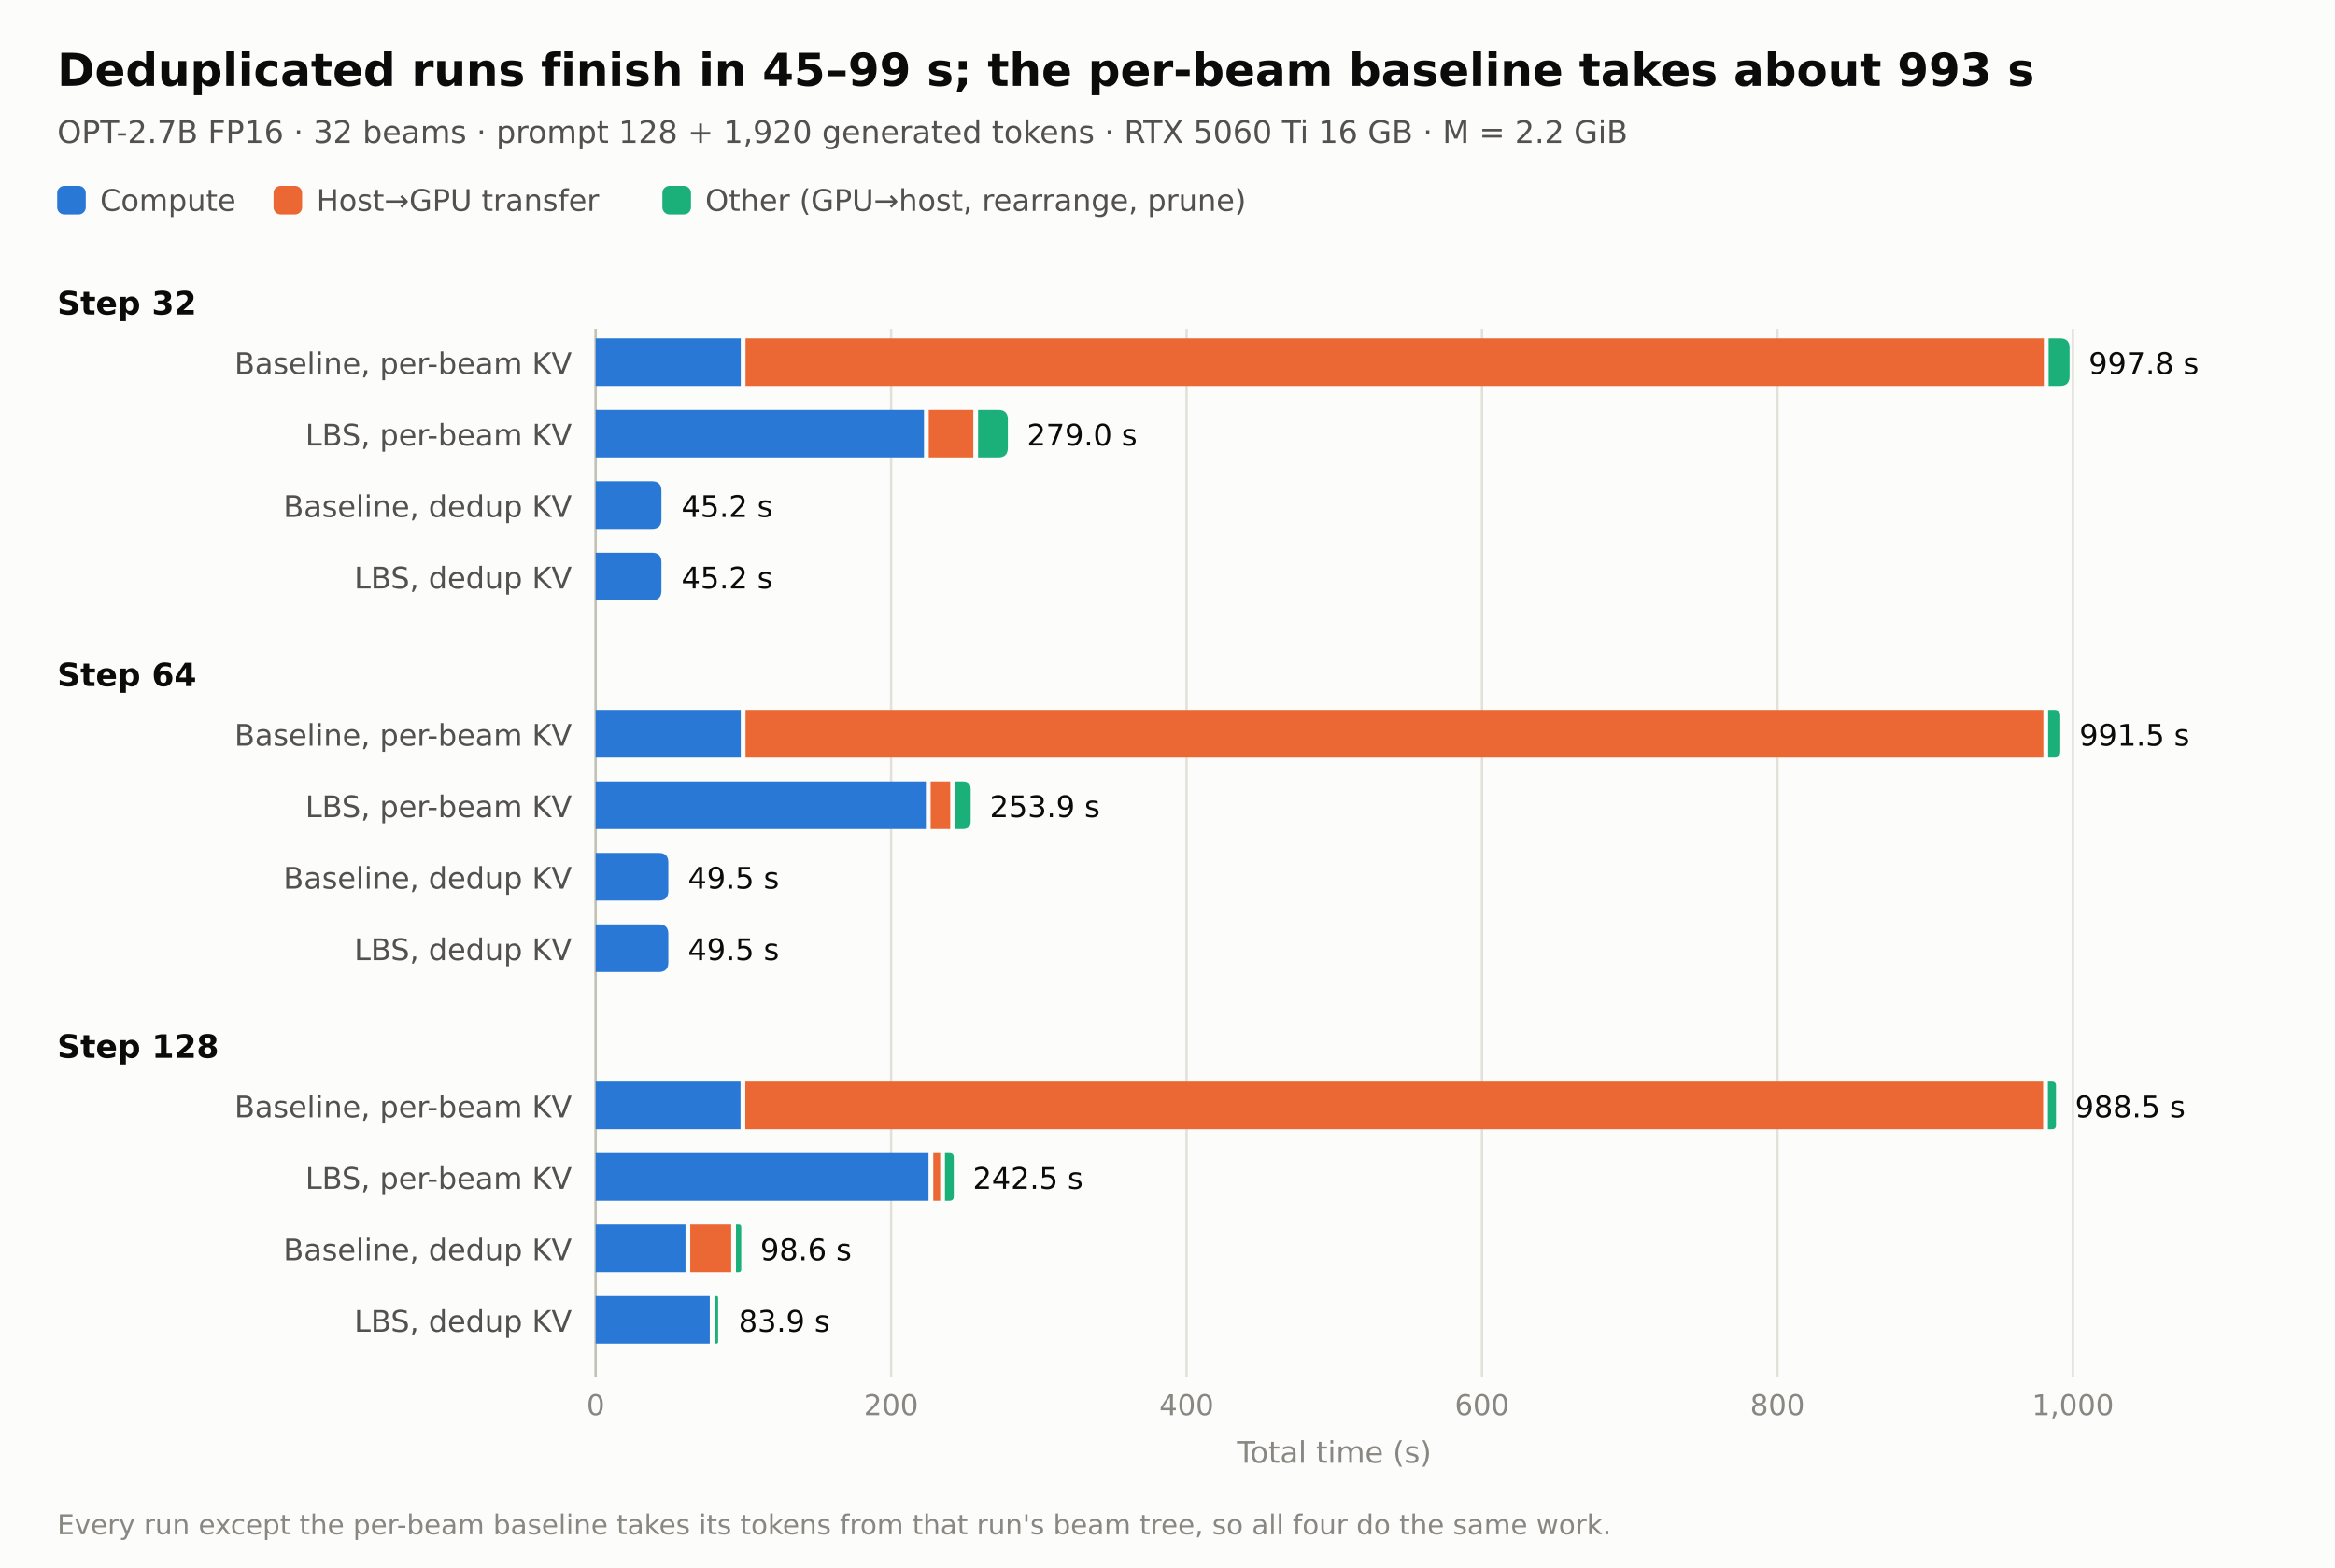
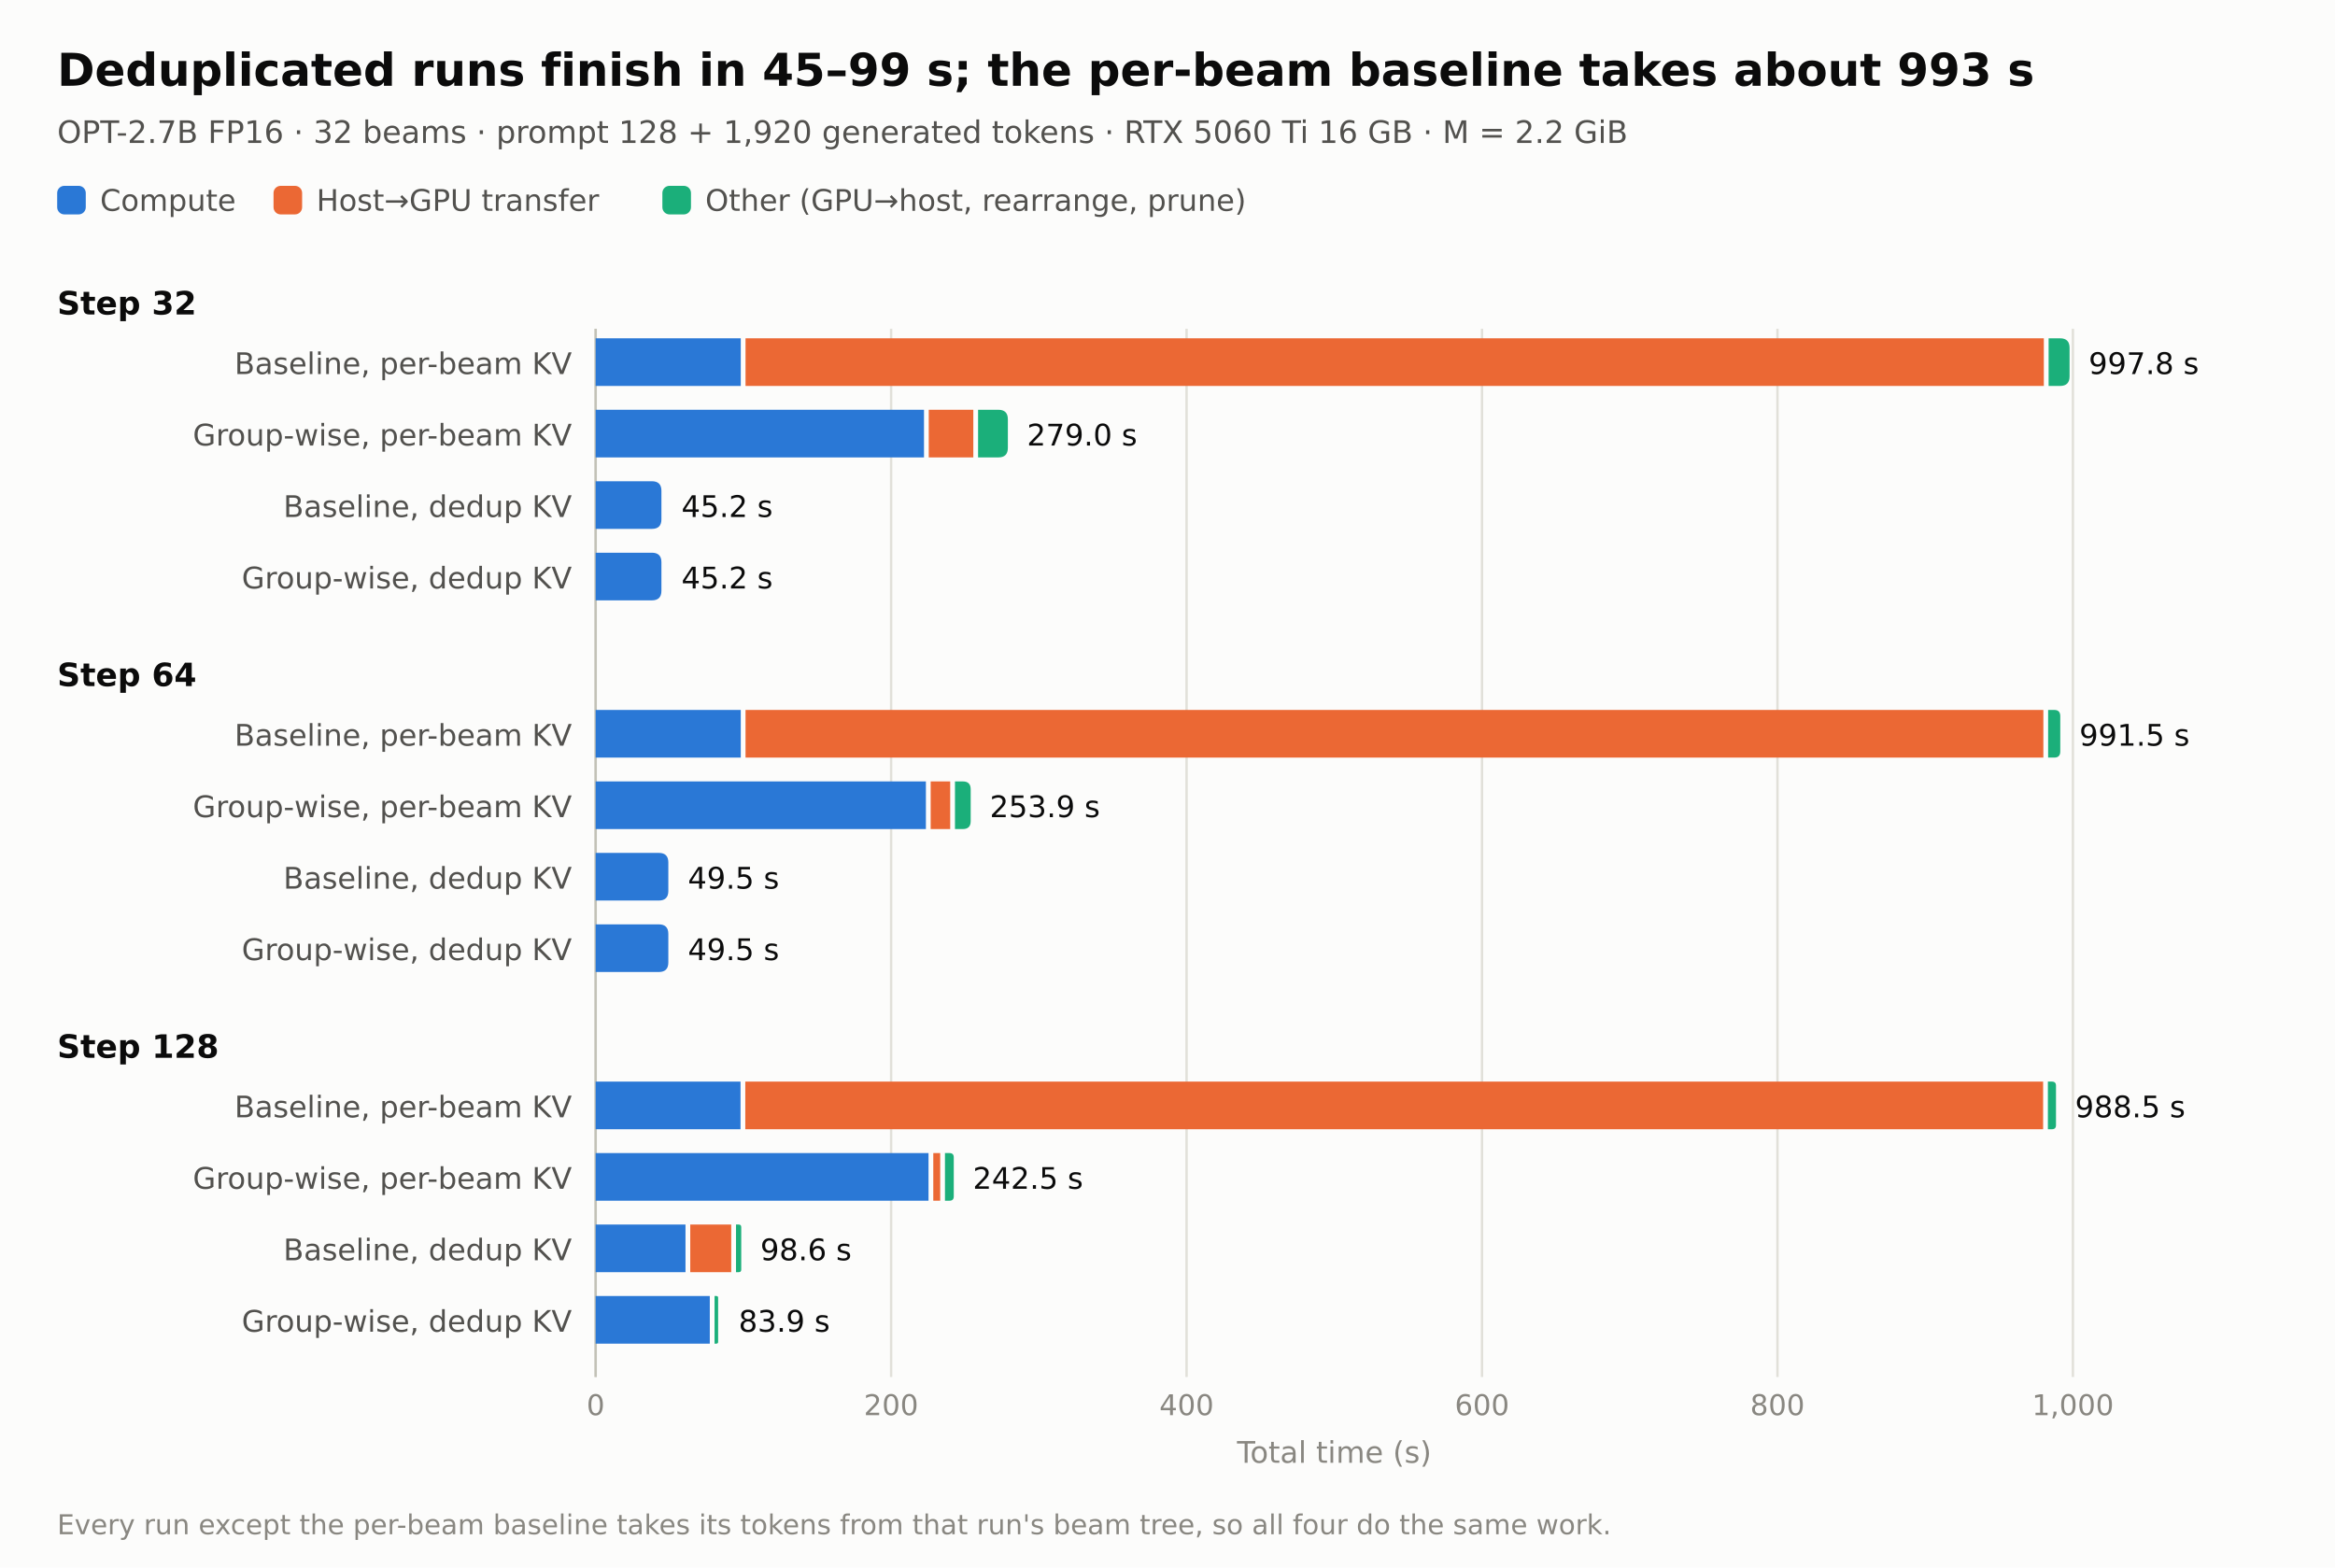
<svg xmlns="http://www.w3.org/2000/svg" width="980" height="658" viewBox="0 0 980 658">
  <rect width="980" height="658" fill="#fcfcfb" />
  <text x="24.0" y="36.0" font-family="DejaVu Sans, Liberation Sans, Arial, Helvetica, sans-serif" font-size="19" font-weight="bold" fill="#0b0b0b" text-anchor="start">Deduplicated runs finish in 45–99 s; the per-beam baseline takes about 993 s</text>
  <text x="24.0" y="60.0" font-family="DejaVu Sans, Liberation Sans, Arial, Helvetica, sans-serif" font-size="13" font-weight="normal" fill="#52514e" text-anchor="start">OPT-2.7B FP16 · 32 beams · prompt 128 + 1,920 generated tokens · RTX 5060 Ti 16 GB · M = 2.2 GiB</text>
  <rect x="24.0" y="78.0" width="12.0" height="12.0" rx="3" fill="#2a78d6" />
  <text x="42.0" y="88.5" font-family="DejaVu Sans, Liberation Sans, Arial, Helvetica, sans-serif" font-size="12.5" font-weight="normal" fill="#52514e" text-anchor="start">Compute</text>
  <rect x="114.8" y="78.0" width="12.0" height="12.0" rx="3" fill="#eb6834" />
  <text x="132.8" y="88.5" font-family="DejaVu Sans, Liberation Sans, Arial, Helvetica, sans-serif" font-size="12.5" font-weight="normal" fill="#52514e" text-anchor="start">Host→GPU transfer</text>
  <rect x="278.0" y="78.0" width="12.0" height="12.0" rx="3" fill="#1baf7a" />
  <text x="296.0" y="88.5" font-family="DejaVu Sans, Liberation Sans, Arial, Helvetica, sans-serif" font-size="12.5" font-weight="normal" fill="#52514e" text-anchor="start">Other (GPU→host, rearrange, prune)</text>
  <line x1="250.0" y1="138.0" x2="250.0" y2="578.0" stroke="#e1e0d9" stroke-width="1" />
  <text x="250.0" y="594.0" font-family="DejaVu Sans, Liberation Sans, Arial, Helvetica, sans-serif" font-size="12" font-weight="normal" fill="#898781" text-anchor="middle">0</text>
  <line x1="374.0" y1="138.0" x2="374.0" y2="578.0" stroke="#e1e0d9" stroke-width="1" />
  <text x="374.0" y="594.0" font-family="DejaVu Sans, Liberation Sans, Arial, Helvetica, sans-serif" font-size="12" font-weight="normal" fill="#898781" text-anchor="middle">200</text>
  <line x1="498.0" y1="138.0" x2="498.0" y2="578.0" stroke="#e1e0d9" stroke-width="1" />
  <text x="498.0" y="594.0" font-family="DejaVu Sans, Liberation Sans, Arial, Helvetica, sans-serif" font-size="12" font-weight="normal" fill="#898781" text-anchor="middle">400</text>
  <line x1="622.0" y1="138.0" x2="622.0" y2="578.0" stroke="#e1e0d9" stroke-width="1" />
  <text x="622.0" y="594.0" font-family="DejaVu Sans, Liberation Sans, Arial, Helvetica, sans-serif" font-size="12" font-weight="normal" fill="#898781" text-anchor="middle">600</text>
  <line x1="746.0" y1="138.0" x2="746.0" y2="578.0" stroke="#e1e0d9" stroke-width="1" />
  <text x="746.0" y="594.0" font-family="DejaVu Sans, Liberation Sans, Arial, Helvetica, sans-serif" font-size="12" font-weight="normal" fill="#898781" text-anchor="middle">800</text>
  <line x1="870.0" y1="138.0" x2="870.0" y2="578.0" stroke="#e1e0d9" stroke-width="1" />
  <text x="870.0" y="594.0" font-family="DejaVu Sans, Liberation Sans, Arial, Helvetica, sans-serif" font-size="12" font-weight="normal" fill="#898781" text-anchor="middle">1,000</text>
  <line x1="250.0" y1="138.0" x2="250.0" y2="578.0" stroke="#c3c2b7" stroke-width="1" />
  <text x="560.0" y="614.0" font-family="DejaVu Sans, Liberation Sans, Arial, Helvetica, sans-serif" font-size="12.5" font-weight="normal" fill="#898781" text-anchor="middle">Total time (s)</text>
  <text x="24.0" y="132.0" font-family="DejaVu Sans, Liberation Sans, Arial, Helvetica, sans-serif" font-size="13.5" font-weight="bold" fill="#0b0b0b" text-anchor="start">Step 32</text>
  <text x="240.0" y="157.0" font-family="DejaVu Sans, Liberation Sans, Arial, Helvetica, sans-serif" font-size="12.5" font-weight="normal" fill="#52514e" text-anchor="end">Baseline, per-beam KV</text>
  <path d="M250.0,142.0 H310.9 Q310.9,142.0 310.9,142.0 V162.0 Q310.9,162.0 310.9,162.0 H250.0 Z" fill="#2a78d6" />
  <path d="M312.9,142.0 H857.8 Q857.8,142.0 857.8,142.0 V162.0 Q857.8,162.0 857.8,162.0 H312.9 Z" fill="#eb6834" />
  <path d="M859.8,142.0 H864.6 Q868.6,142.0 868.6,146.0 V158.0 Q868.6,162.0 864.6,162.0 H859.8 Z" fill="#1baf7a" />
  <text x="876.6" y="157.0" font-family="DejaVu Sans, Liberation Sans, Arial, Helvetica, sans-serif" font-size="12.5" font-weight="normal" fill="#0b0b0b" text-anchor="start">997.8 s</text>
-   <text x="240.0" y="187.0" font-family="DejaVu Sans, Liberation Sans, Arial, Helvetica, sans-serif" font-size="12.5" font-weight="normal" fill="#52514e" text-anchor="end">LBS, per-beam KV</text>
+   <text x="240.0" y="187.0" font-family="DejaVu Sans, Liberation Sans, Arial, Helvetica, sans-serif" font-size="12.5" font-weight="normal" fill="#52514e" text-anchor="end">Group-wise, per-beam KV</text>
  <path d="M250.0,172.0 H387.8 Q387.8,172.0 387.8,172.0 V192.0 Q387.8,192.0 387.8,192.0 H250.0 Z" fill="#2a78d6" />
  <path d="M389.8,172.0 H408.5 Q408.5,172.0 408.5,172.0 V192.0 Q408.5,192.0 408.5,192.0 H389.8 Z" fill="#eb6834" />
  <path d="M410.5,172.0 H419.0 Q423.0,172.0 423.0,176.0 V188.0 Q423.0,192.0 419.0,192.0 H410.5 Z" fill="#1baf7a" />
  <text x="431.0" y="187.0" font-family="DejaVu Sans, Liberation Sans, Arial, Helvetica, sans-serif" font-size="12.5" font-weight="normal" fill="#0b0b0b" text-anchor="start">279.0 s</text>
  <text x="240.0" y="217.0" font-family="DejaVu Sans, Liberation Sans, Arial, Helvetica, sans-serif" font-size="12.5" font-weight="normal" fill="#52514e" text-anchor="end">Baseline, dedup KV</text>
  <path d="M250.0,202.0 H273.6 Q277.6,202.0 277.6,206.0 V218.0 Q277.6,222.0 273.6,222.0 H250.0 Z" fill="#2a78d6" />
  <text x="286.0" y="217.0" font-family="DejaVu Sans, Liberation Sans, Arial, Helvetica, sans-serif" font-size="12.5" font-weight="normal" fill="#0b0b0b" text-anchor="start">45.2 s</text>
-   <text x="240.0" y="247.0" font-family="DejaVu Sans, Liberation Sans, Arial, Helvetica, sans-serif" font-size="12.5" font-weight="normal" fill="#52514e" text-anchor="end">LBS, dedup KV</text>
+   <text x="240.0" y="247.0" font-family="DejaVu Sans, Liberation Sans, Arial, Helvetica, sans-serif" font-size="12.5" font-weight="normal" fill="#52514e" text-anchor="end">Group-wise, dedup KV</text>
  <path d="M250.0,232.0 H273.6 Q277.6,232.0 277.6,236.0 V248.0 Q277.6,252.0 273.6,252.0 H250.0 Z" fill="#2a78d6" />
  <text x="286.0" y="247.0" font-family="DejaVu Sans, Liberation Sans, Arial, Helvetica, sans-serif" font-size="12.5" font-weight="normal" fill="#0b0b0b" text-anchor="start">45.2 s</text>
  <text x="24.0" y="288.0" font-family="DejaVu Sans, Liberation Sans, Arial, Helvetica, sans-serif" font-size="13.5" font-weight="bold" fill="#0b0b0b" text-anchor="start">Step 64</text>
  <text x="240.0" y="313.0" font-family="DejaVu Sans, Liberation Sans, Arial, Helvetica, sans-serif" font-size="12.5" font-weight="normal" fill="#52514e" text-anchor="end">Baseline, per-beam KV</text>
  <path d="M250.0,298.0 H310.9 Q310.9,298.0 310.9,298.0 V318.0 Q310.9,318.0 310.9,318.0 H250.0 Z" fill="#2a78d6" />
  <path d="M312.9,298.0 H857.6 Q857.6,298.0 857.6,298.0 V318.0 Q857.6,318.0 857.6,318.0 H312.9 Z" fill="#eb6834" />
  <path d="M859.6,298.0 H862.2 Q864.7,298.0 864.7,300.6 V315.4 Q864.7,318.0 862.2,318.0 H859.6 Z" fill="#1baf7a" />
  <text x="872.7" y="313.0" font-family="DejaVu Sans, Liberation Sans, Arial, Helvetica, sans-serif" font-size="12.5" font-weight="normal" fill="#0b0b0b" text-anchor="start">991.5 s</text>
-   <text x="240.0" y="343.0" font-family="DejaVu Sans, Liberation Sans, Arial, Helvetica, sans-serif" font-size="12.5" font-weight="normal" fill="#52514e" text-anchor="end">LBS, per-beam KV</text>
+   <text x="240.0" y="343.0" font-family="DejaVu Sans, Liberation Sans, Arial, Helvetica, sans-serif" font-size="12.5" font-weight="normal" fill="#52514e" text-anchor="end">Group-wise, per-beam KV</text>
  <path d="M250.0,328.0 H388.6 Q388.6,328.0 388.6,328.0 V348.0 Q388.6,348.0 388.6,348.0 H250.0 Z" fill="#2a78d6" />
  <path d="M390.6,328.0 H398.8 Q398.8,328.0 398.8,328.0 V348.0 Q398.8,348.0 398.8,348.0 H390.6 Z" fill="#eb6834" />
  <path d="M400.8,328.0 H404.1 Q407.4,328.0 407.4,331.3 V344.7 Q407.4,348.0 404.1,348.0 H400.8 Z" fill="#1baf7a" />
  <text x="415.4" y="343.0" font-family="DejaVu Sans, Liberation Sans, Arial, Helvetica, sans-serif" font-size="12.5" font-weight="normal" fill="#0b0b0b" text-anchor="start">253.9 s</text>
  <text x="240.0" y="373.0" font-family="DejaVu Sans, Liberation Sans, Arial, Helvetica, sans-serif" font-size="12.5" font-weight="normal" fill="#52514e" text-anchor="end">Baseline, dedup KV</text>
  <path d="M250.0,358.0 H276.5 Q280.5,358.0 280.5,362.0 V374.0 Q280.5,378.0 276.5,378.0 H250.0 Z" fill="#2a78d6" />
  <text x="288.7" y="373.0" font-family="DejaVu Sans, Liberation Sans, Arial, Helvetica, sans-serif" font-size="12.5" font-weight="normal" fill="#0b0b0b" text-anchor="start">49.5 s</text>
-   <text x="240.0" y="403.0" font-family="DejaVu Sans, Liberation Sans, Arial, Helvetica, sans-serif" font-size="12.5" font-weight="normal" fill="#52514e" text-anchor="end">LBS, dedup KV</text>
+   <text x="240.0" y="403.0" font-family="DejaVu Sans, Liberation Sans, Arial, Helvetica, sans-serif" font-size="12.5" font-weight="normal" fill="#52514e" text-anchor="end">Group-wise, dedup KV</text>
  <path d="M250.0,388.0 H276.5 Q280.5,388.0 280.5,392.0 V404.0 Q280.5,408.0 276.5,408.0 H250.0 Z" fill="#2a78d6" />
  <text x="288.7" y="403.0" font-family="DejaVu Sans, Liberation Sans, Arial, Helvetica, sans-serif" font-size="12.5" font-weight="normal" fill="#0b0b0b" text-anchor="start">49.5 s</text>
  <text x="24.0" y="444.0" font-family="DejaVu Sans, Liberation Sans, Arial, Helvetica, sans-serif" font-size="13.5" font-weight="bold" fill="#0b0b0b" text-anchor="start">Step 128</text>
  <text x="240.0" y="469.0" font-family="DejaVu Sans, Liberation Sans, Arial, Helvetica, sans-serif" font-size="12.5" font-weight="normal" fill="#52514e" text-anchor="end">Baseline, per-beam KV</text>
  <path d="M250.0,454.0 H310.8 Q310.8,454.0 310.8,454.0 V474.0 Q310.8,474.0 310.8,474.0 H250.0 Z" fill="#2a78d6" />
  <path d="M312.8,454.0 H857.5 Q857.5,454.0 857.5,454.0 V474.0 Q857.5,474.0 857.5,474.0 H312.8 Z" fill="#eb6834" />
  <path d="M859.5,454.0 H861.2 Q862.9,454.0 862.9,455.7 V472.3 Q862.9,474.0 861.2,474.0 H859.5 Z" fill="#1baf7a" />
  <text x="870.9" y="469.0" font-family="DejaVu Sans, Liberation Sans, Arial, Helvetica, sans-serif" font-size="12.5" font-weight="normal" fill="#0b0b0b" text-anchor="start">988.5 s</text>
-   <text x="240.0" y="499.0" font-family="DejaVu Sans, Liberation Sans, Arial, Helvetica, sans-serif" font-size="12.5" font-weight="normal" fill="#52514e" text-anchor="end">LBS, per-beam KV</text>
+   <text x="240.0" y="499.0" font-family="DejaVu Sans, Liberation Sans, Arial, Helvetica, sans-serif" font-size="12.5" font-weight="normal" fill="#52514e" text-anchor="end">Group-wise, per-beam KV</text>
  <path d="M250.0,484.0 H389.7 Q389.7,484.0 389.7,484.0 V504.0 Q389.7,504.0 389.7,504.0 H250.0 Z" fill="#2a78d6" />
  <path d="M391.7,484.0 H394.6 Q394.6,484.0 394.6,484.0 V504.0 Q394.6,504.0 394.6,504.0 H391.7 Z" fill="#eb6834" />
  <path d="M396.6,484.0 H398.5 Q400.3,484.0 400.3,485.8 V502.2 Q400.3,504.0 398.5,504.0 H396.6 Z" fill="#1baf7a" />
  <text x="408.3" y="499.0" font-family="DejaVu Sans, Liberation Sans, Arial, Helvetica, sans-serif" font-size="12.5" font-weight="normal" fill="#0b0b0b" text-anchor="start">242.5 s</text>
  <text x="240.0" y="529.0" font-family="DejaVu Sans, Liberation Sans, Arial, Helvetica, sans-serif" font-size="12.5" font-weight="normal" fill="#52514e" text-anchor="end">Baseline, dedup KV</text>
  <path d="M250.0,514.0 H287.7 Q287.7,514.0 287.7,514.0 V534.0 Q287.7,534.0 287.7,534.0 H250.0 Z" fill="#2a78d6" />
  <path d="M289.7,514.0 H306.9 Q306.9,514.0 306.9,514.0 V534.0 Q306.9,534.0 306.9,534.0 H289.7 Z" fill="#eb6834" />
  <path d="M308.9,514.0 H310.0 Q311.1,514.0 311.1,515.1 V532.9 Q311.1,534.0 310.0,534.0 H308.9 Z" fill="#1baf7a" />
  <text x="319.1" y="529.0" font-family="DejaVu Sans, Liberation Sans, Arial, Helvetica, sans-serif" font-size="12.5" font-weight="normal" fill="#0b0b0b" text-anchor="start">98.6 s</text>
-   <text x="240.0" y="559.0" font-family="DejaVu Sans, Liberation Sans, Arial, Helvetica, sans-serif" font-size="12.5" font-weight="normal" fill="#52514e" text-anchor="end">LBS, dedup KV</text>
+   <text x="240.0" y="559.0" font-family="DejaVu Sans, Liberation Sans, Arial, Helvetica, sans-serif" font-size="12.5" font-weight="normal" fill="#52514e" text-anchor="end">Group-wise, dedup KV</text>
  <path d="M250.0,544.0 H297.9 Q297.9,544.0 297.9,544.0 V564.0 Q297.9,564.0 297.9,564.0 H250.0 Z" fill="#2a78d6" />
  <path d="M299.9,544.0 H300.6 Q301.4,544.0 301.4,544.7 V563.3 Q301.4,564.0 300.6,564.0 H299.9 Z" fill="#1baf7a" />
  <text x="310.0" y="559.0" font-family="DejaVu Sans, Liberation Sans, Arial, Helvetica, sans-serif" font-size="12.5" font-weight="normal" fill="#0b0b0b" text-anchor="start">83.9 s</text>
  <text x="24.0" y="644.0" font-family="DejaVu Sans, Liberation Sans, Arial, Helvetica, sans-serif" font-size="11.5" font-weight="normal" fill="#898781" text-anchor="start">Every run except the per-beam baseline takes its tokens from that run's beam tree, so all four do the same work.</text>
</svg>
